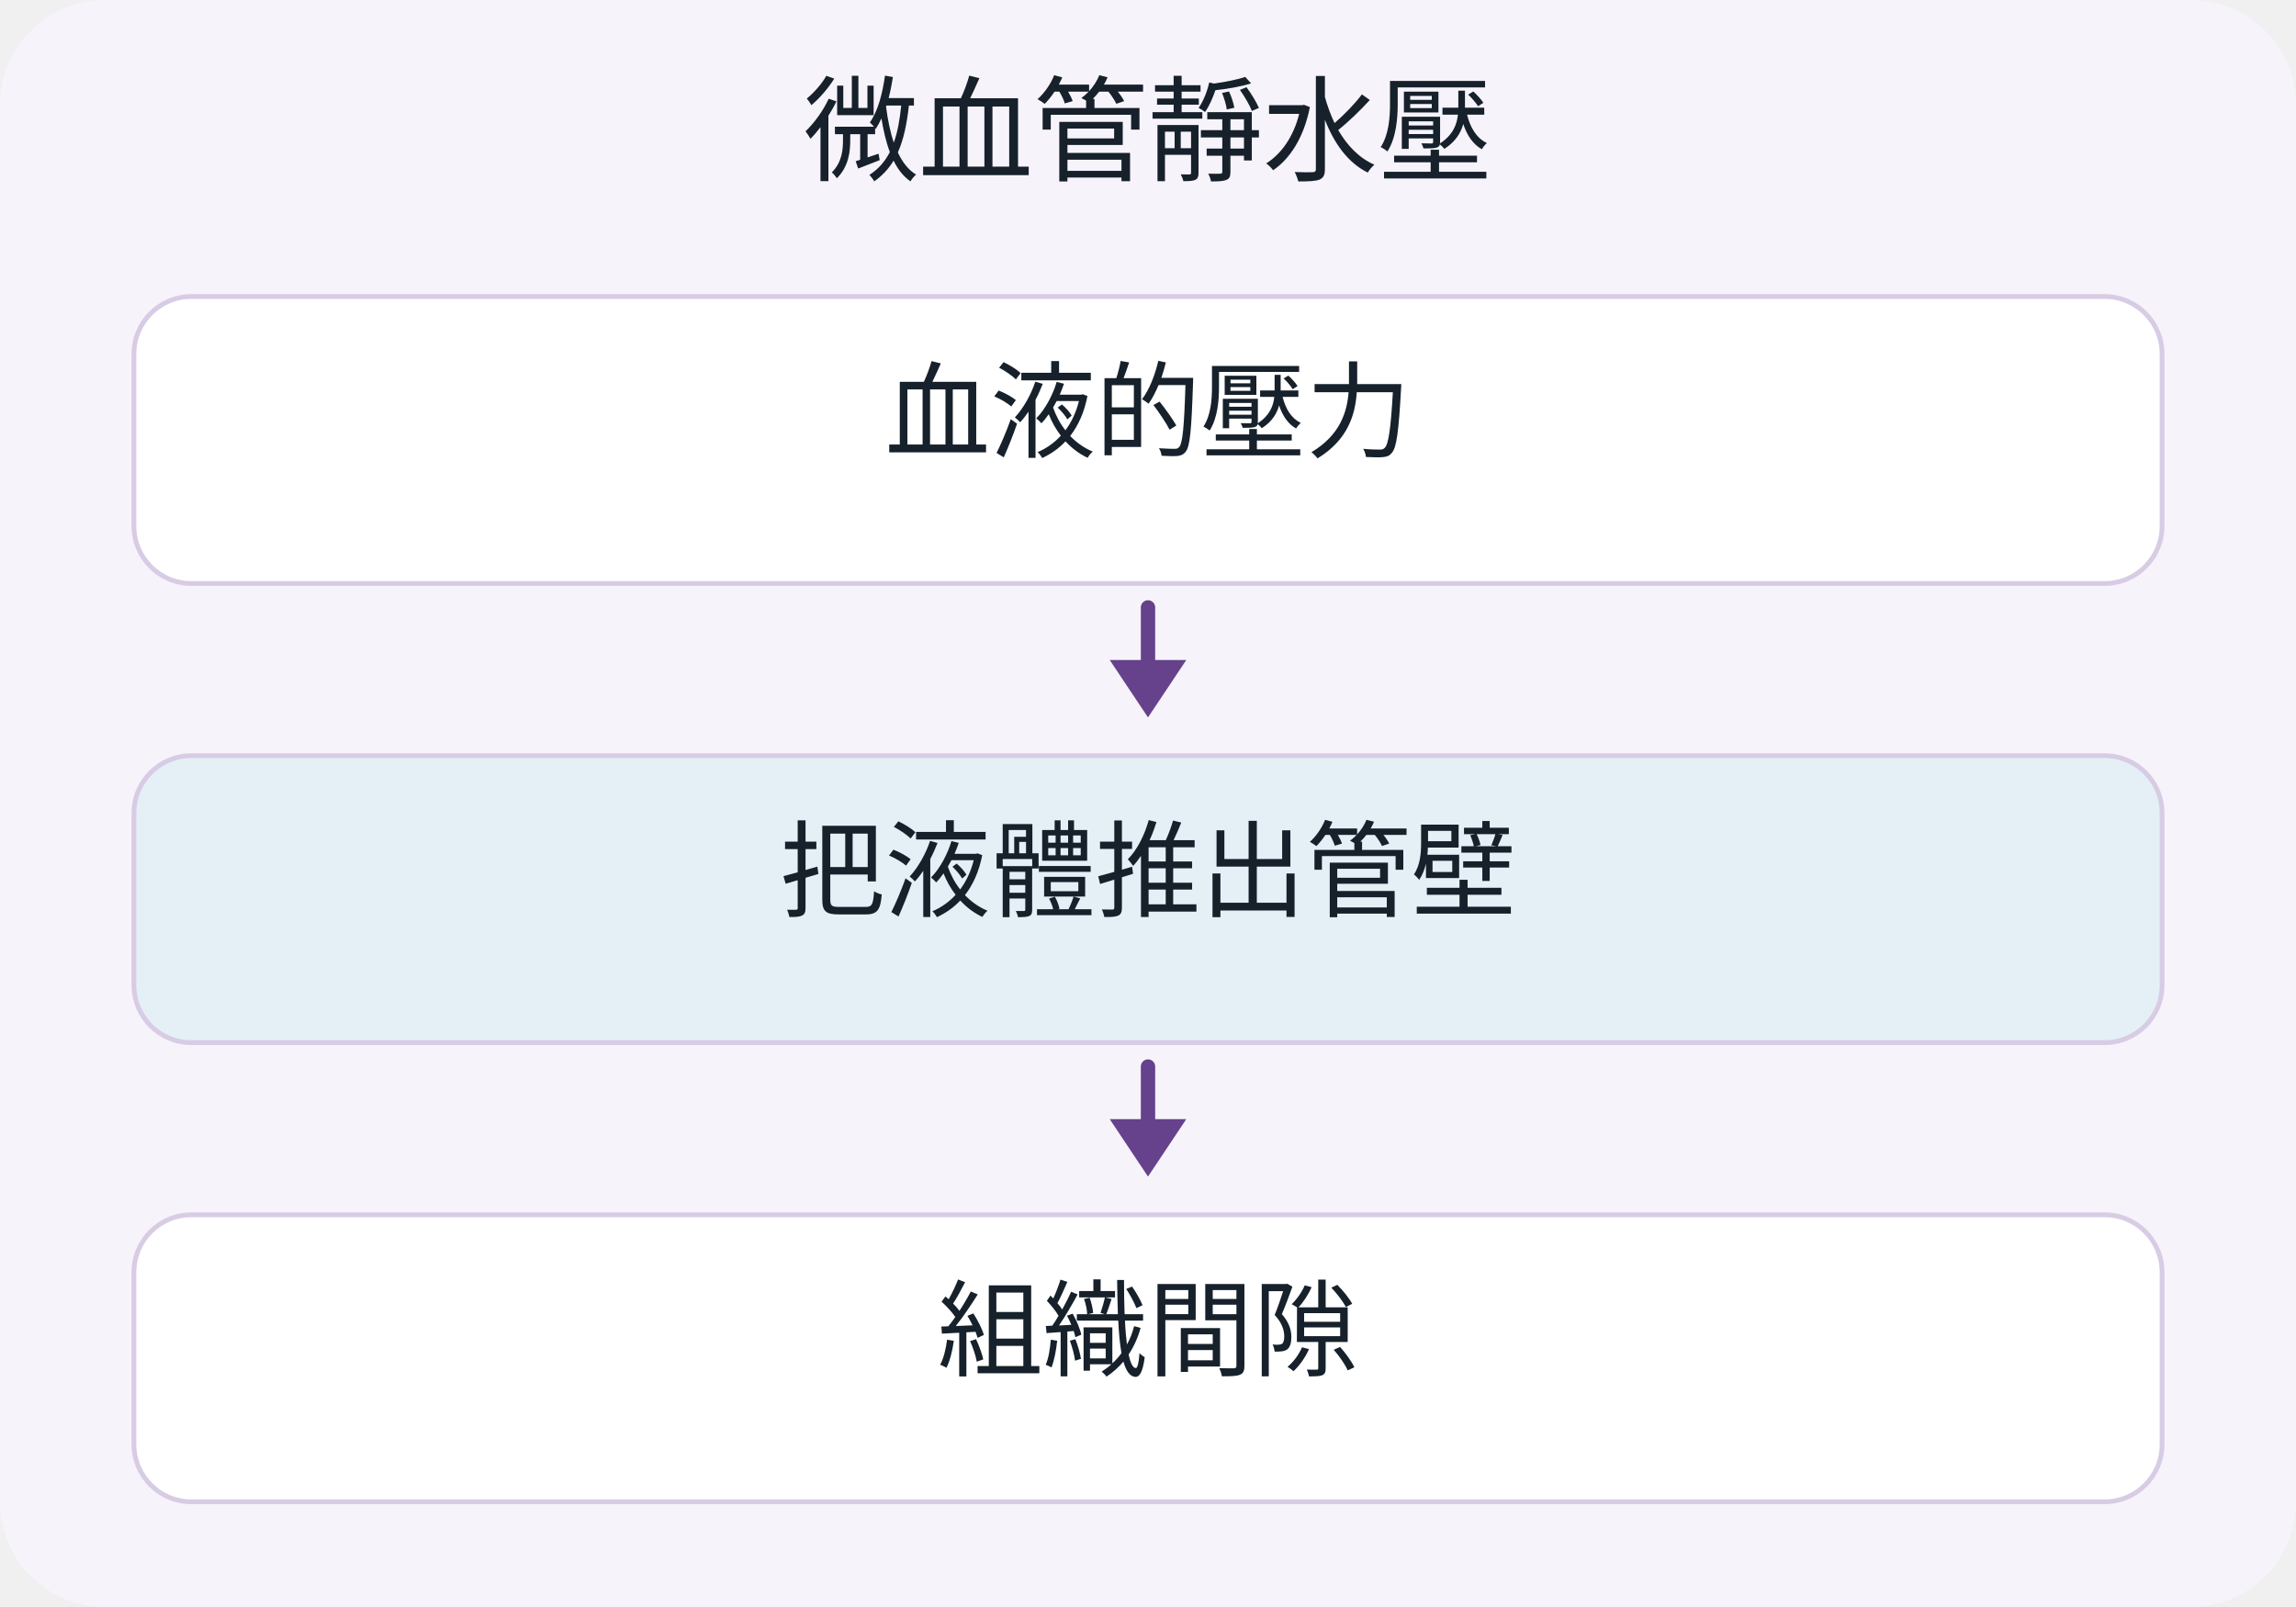
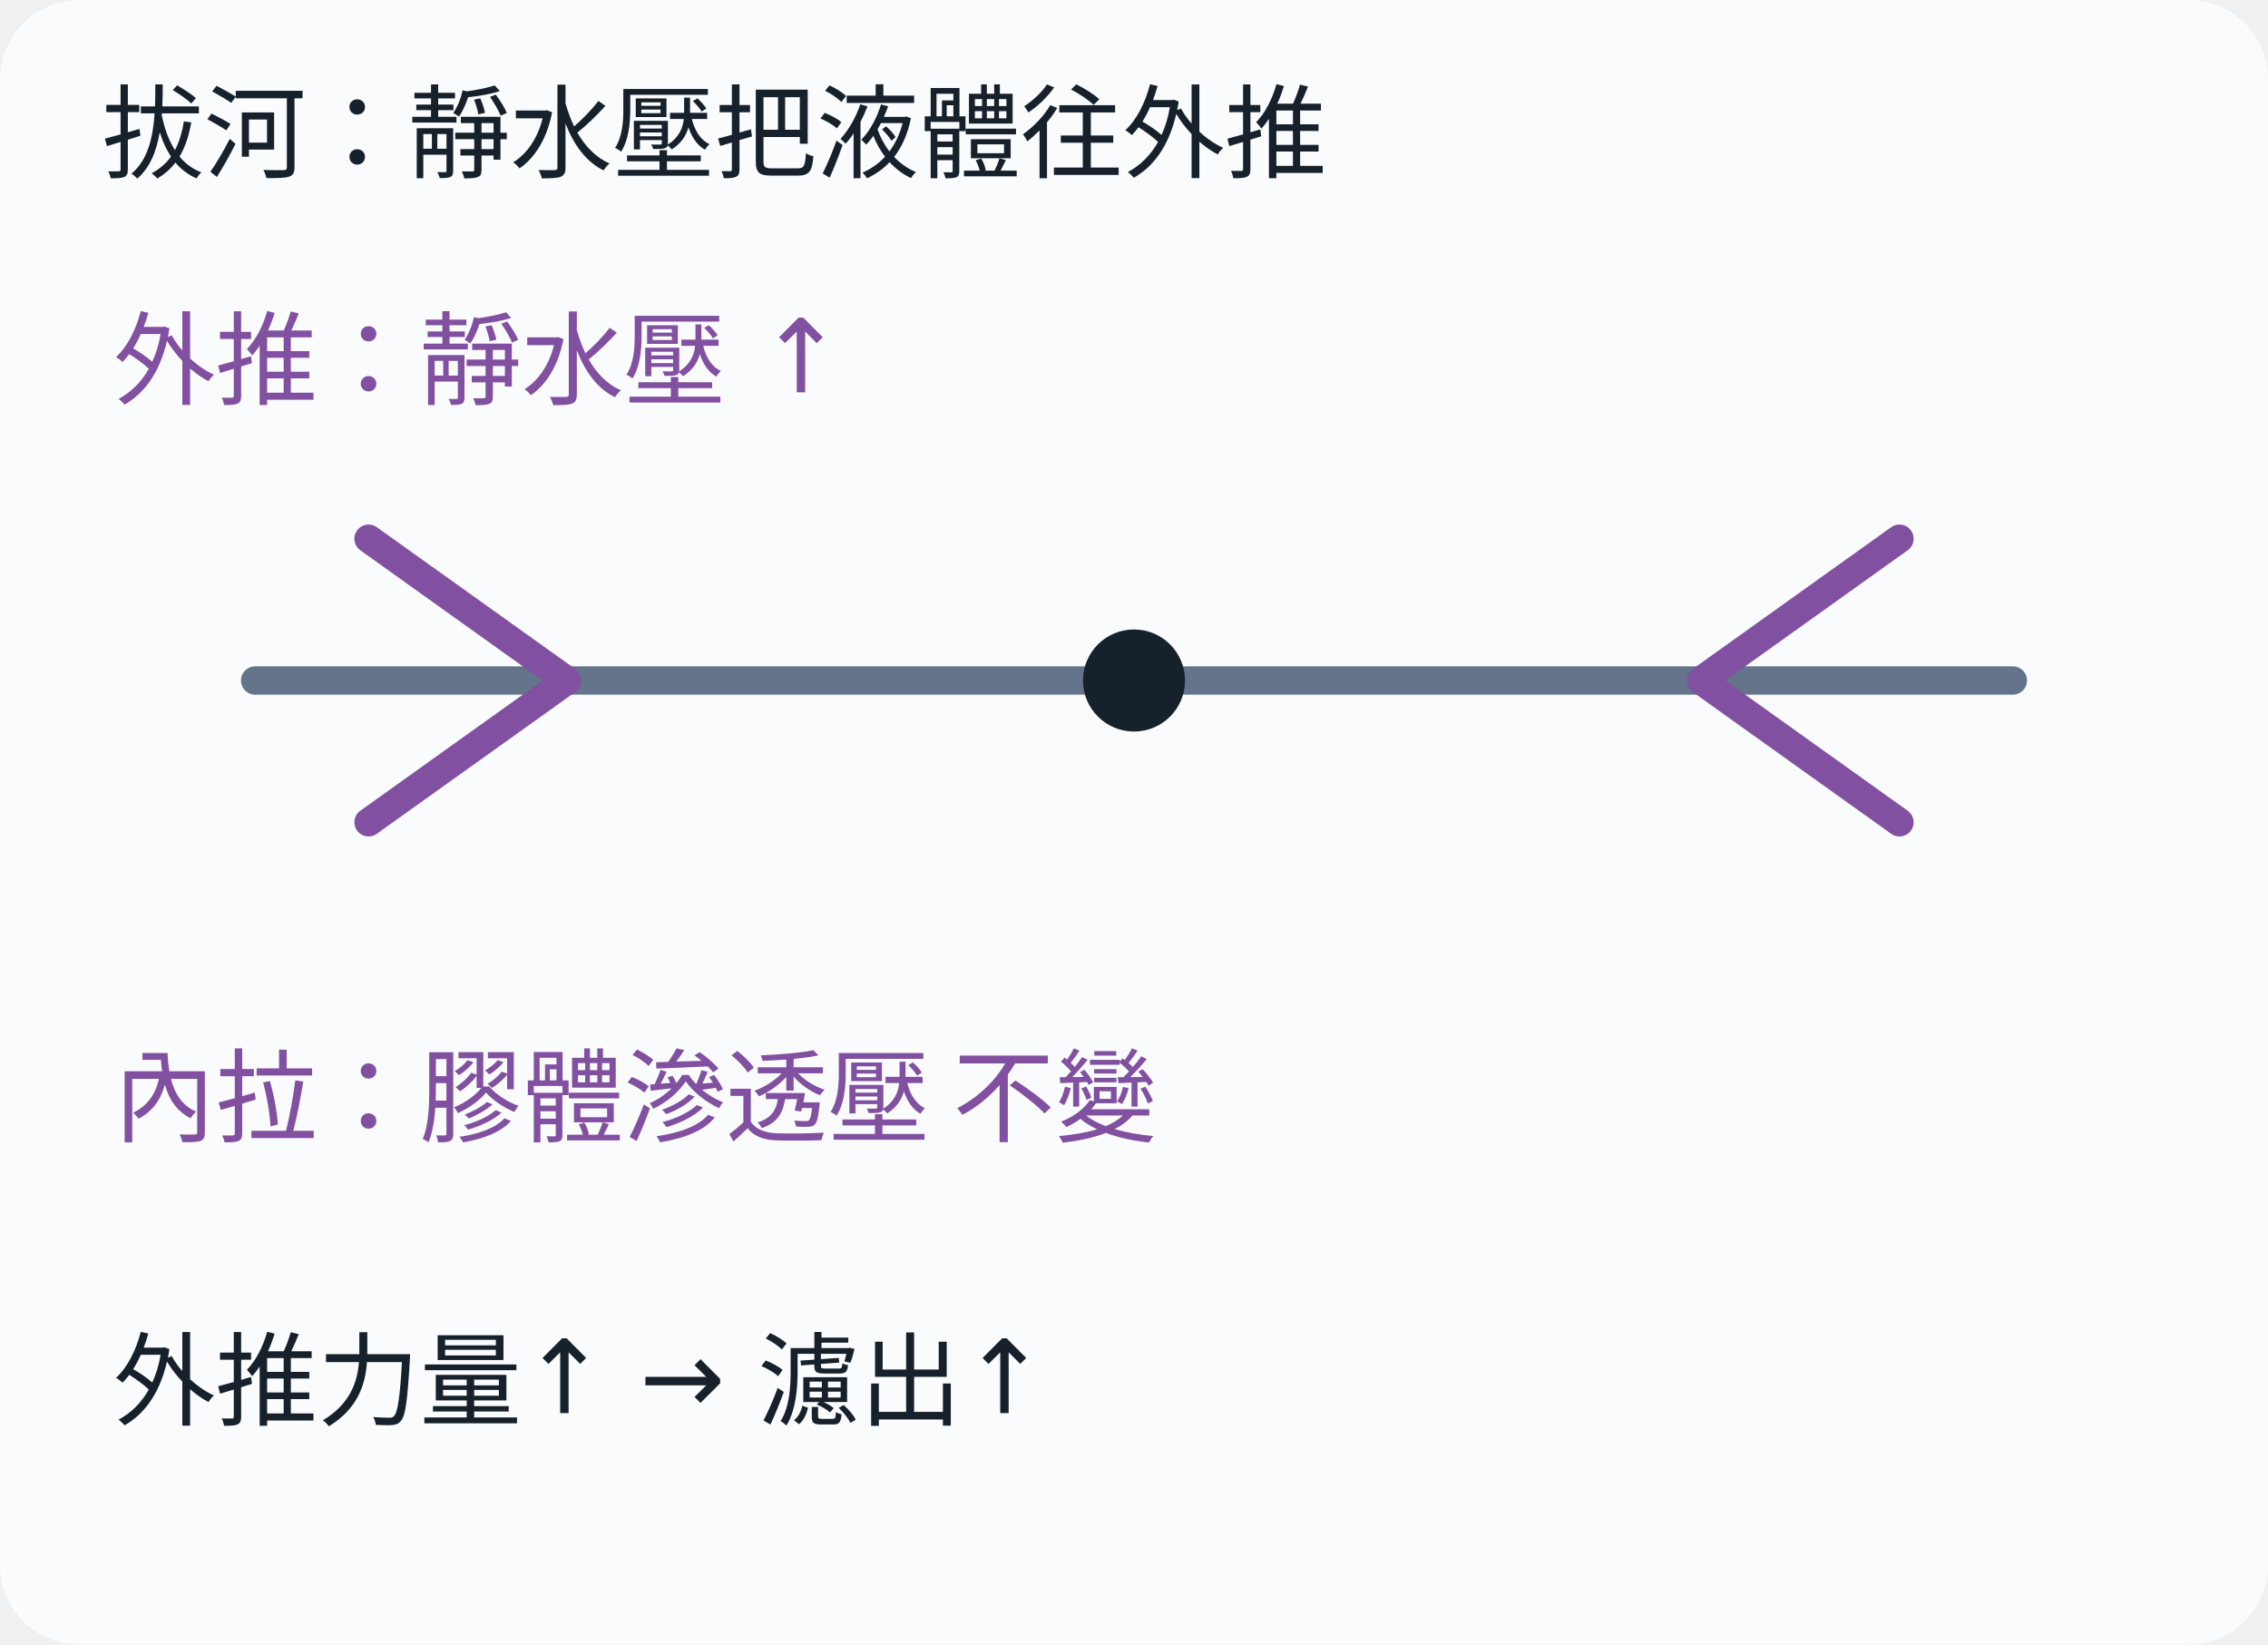
- <svg xmlns="http://www.w3.org/2000/svg" viewBox="0 0 480 336" role="img" style="font-family:system-ui,sans-serif">
-   <rect width="480" height="336" rx="22" fill="#f7f3fa" />
-   <text x="240" y="36" font-size="24" fill="#17212b" text-anchor="middle">微血管靜水壓</text>
-   <rect x="28" y="62" width="424" height="60" rx="12" fill="#fff" stroke="#d8cce5" />
-   <text x="240.0" y="94" font-size="22" fill="#17212b" text-anchor="middle">血液的壓力</text>
-   <path d="M240 127 v18" fill="none" stroke="#65428b" stroke-width="3" stroke-linecap="round" stroke-linejoin="round" />
-   <path d="M232 138 l8 12 l8 -12" fill="#65428b" />
-   <rect x="28" y="158" width="424" height="60" rx="12" fill="#e4f0f6" stroke="#d8cce5" />
-   <text x="240.0" y="190" font-size="22" fill="#17212b" text-anchor="middle">把液體推出管壁</text>
-   <path d="M240 223 v18" fill="none" stroke="#65428b" stroke-width="3" stroke-linecap="round" stroke-linejoin="round" />
-   <path d="M232 234 l8 12 l8 -12" fill="#65428b" />
-   <rect x="28" y="254" width="424" height="60" rx="12" fill="#fff" stroke="#d8cce5" />
-   <text x="240.0" y="286" font-size="22" fill="#17212b" text-anchor="middle">組織間隙</text>
+ <svg xmlns="http://www.w3.org/2000/svg" viewBox="0 0 400 290" role="img" aria-label="拔河：靜水壓把液體往外推">
+   <style>text{font-family:system-ui,sans-serif;font-size:calc(18px * var(--font-scale,1))}.title{font-weight:700}</style>
+   <rect width="400" height="290" rx="14" fill="#fafbfd" />
+   <text x="18" y="30" font-size="18" fill="#17212b" text-anchor="start">拔河：靜水壓把液體往外推</text>
+   <path d="M45 120H355" fill="none" stroke="#64748b" stroke-width="5" stroke-linecap="round" stroke-linejoin="round" />
+   <circle cx="200" cy="120" r="9" fill="#17212b" />
+   <path d="M65 145L100 120L65 95" fill="none" stroke="#8250a0" stroke-width="5" stroke-linecap="round" stroke-linejoin="round" />
+   <path d="M335 145L300 120L335 95" fill="none" stroke="#8250a0" stroke-width="5" stroke-linecap="round" stroke-linejoin="round" />
+   <text x="20" y="70" font-size="18" fill="#8250a0" text-anchor="start">外推：靜水壓 ↑</text>
+   <text x="20" y="200" font-size="18" fill="#8250a0" text-anchor="start">內拉：膠體滲透壓 不變</text>
+   <text x="20" y="250" font-size="18" fill="#17212b" text-anchor="start">外推力量↑ → 濾出↑</text>
</svg>
